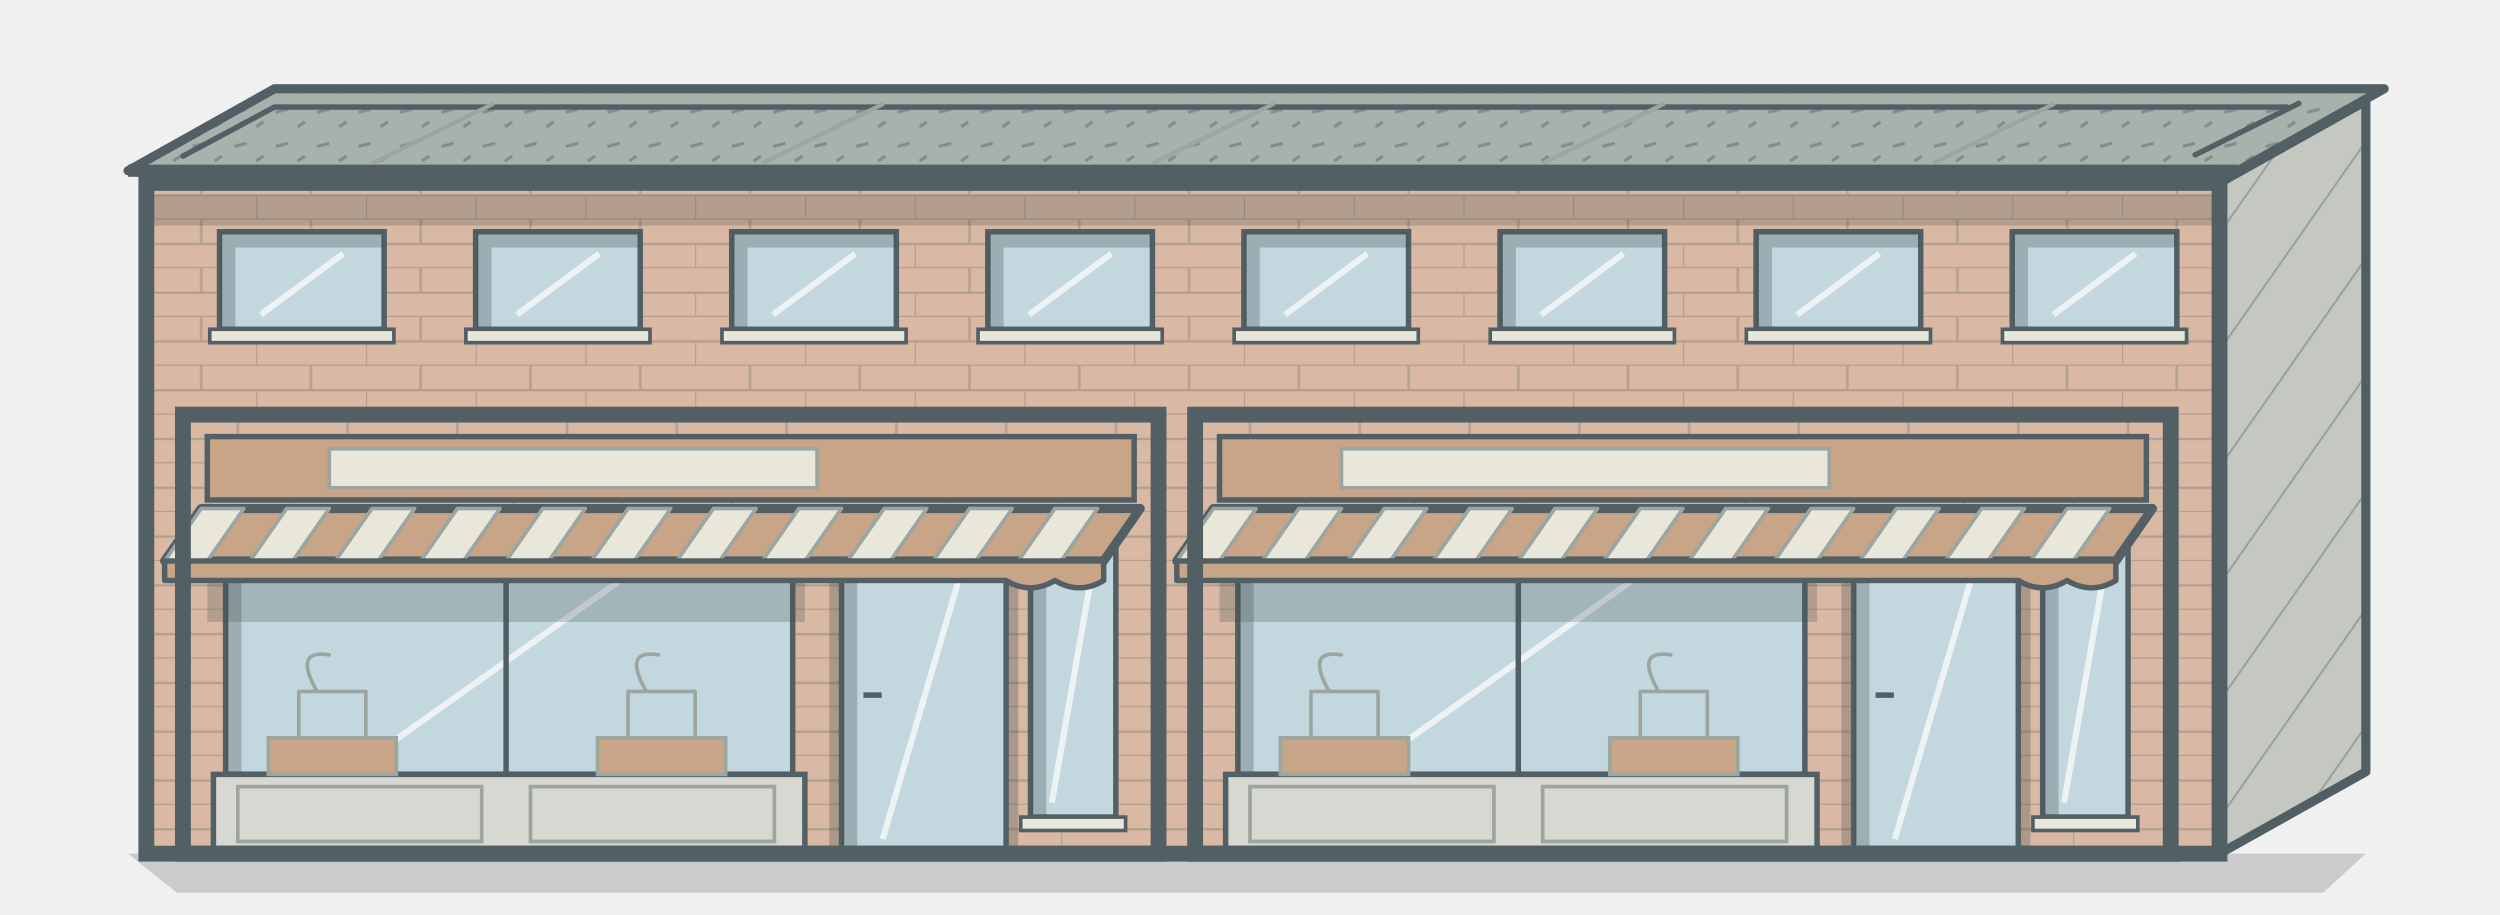
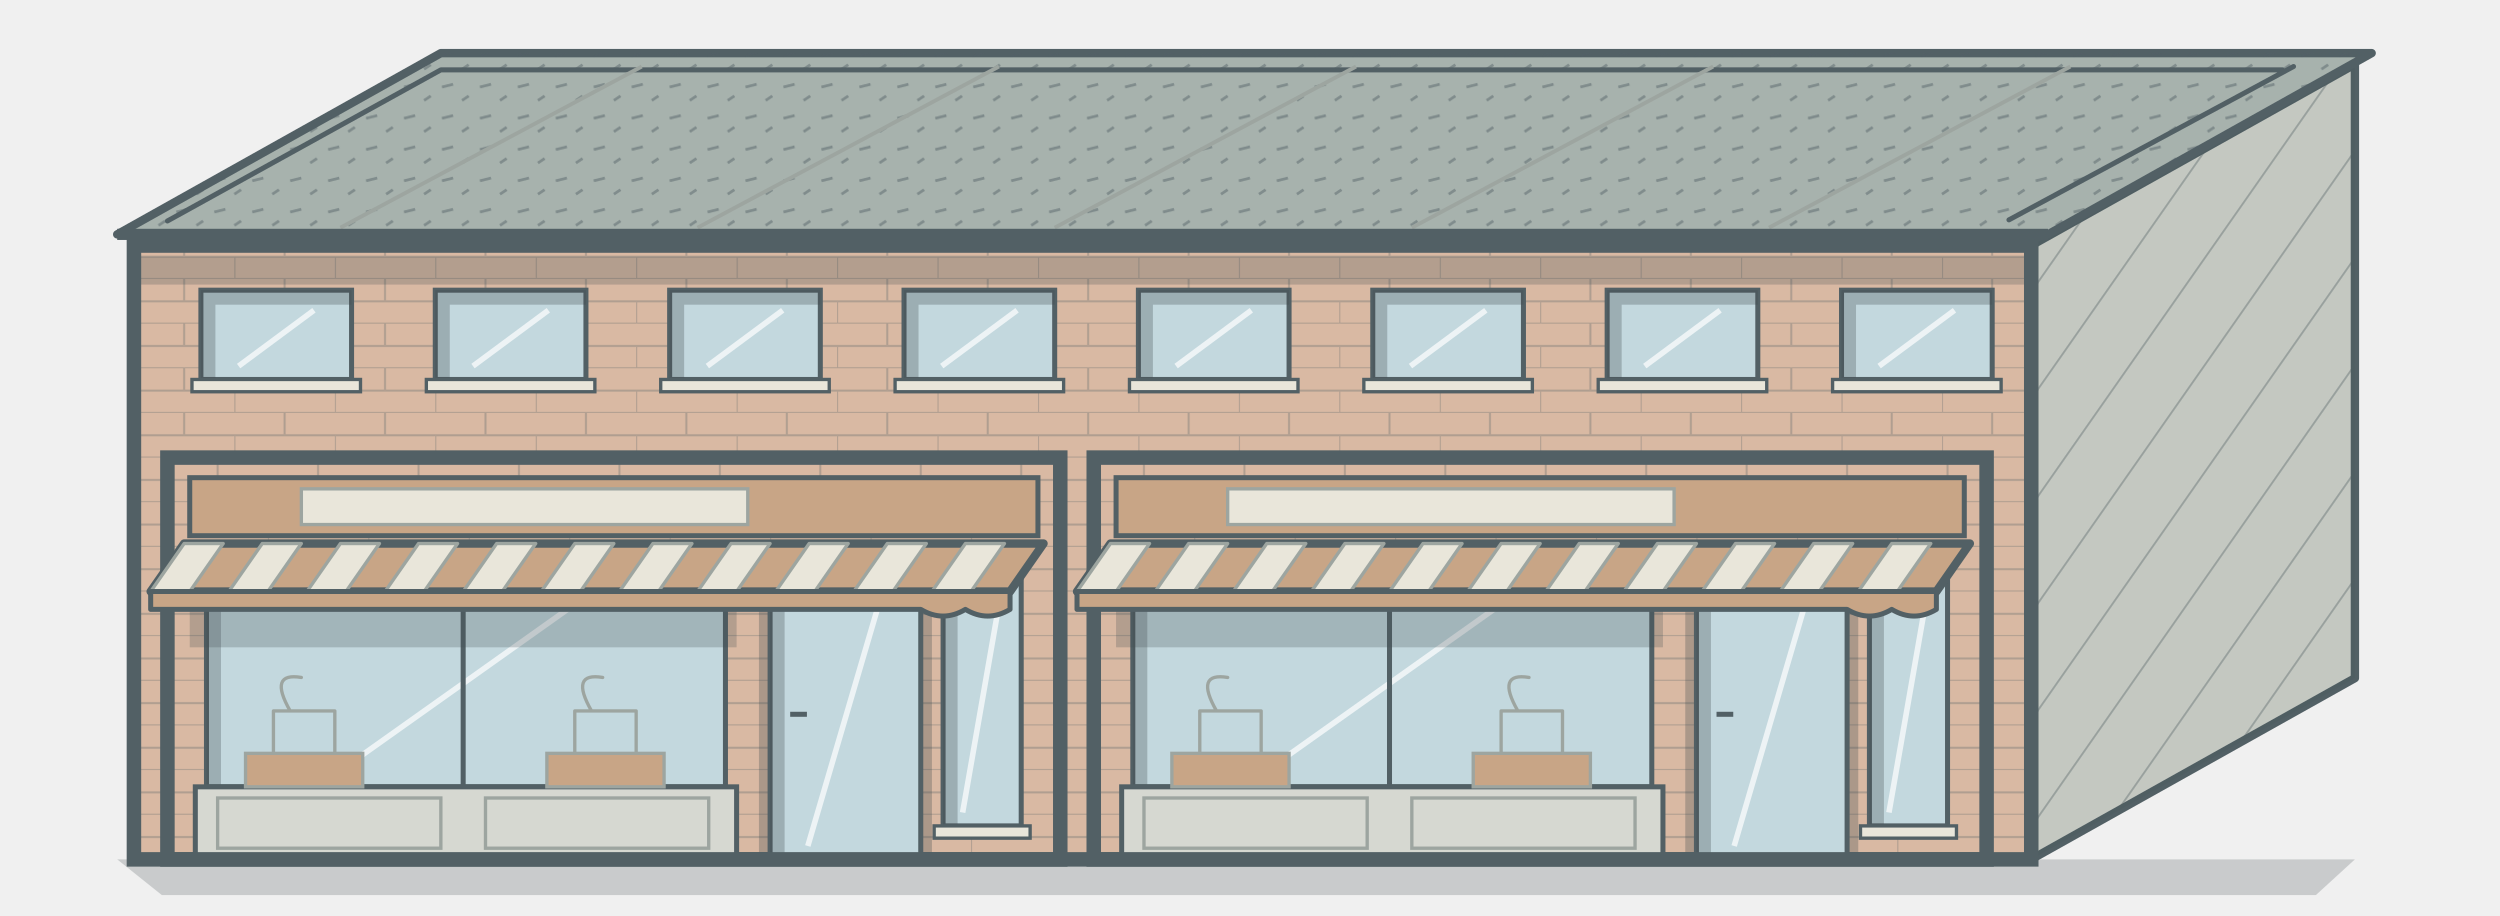
- <svg xmlns="http://www.w3.org/2000/svg" viewBox="-1.2 -7 20.5 7.5" role="img" aria-label="retail podium · illustrative template">
+ <svg xmlns="http://www.w3.org/2000/svg" viewBox="-1.2 -7.7 22.4 8.2" role="img" aria-label="retail podium · illustrative template">
  <defs>
    <linearGradient id="podium-retail-watercolour-wash" x1="0" y1="0" x2="1" y2=".5">
      <stop stop-color="#fffdf1" stop-opacity=".8" />
      <stop offset=".45" stop-color="#b6c5c5" stop-opacity=".05" />
      <stop offset="1" stop-color="#8b9c90" stop-opacity=".45" />
    </linearGradient>
    <linearGradient id="podium-retail-watercolour-leaf-wash" x1="0" y1="0" x2=".8" y2="1">
      <stop stop-color="#faf8f1" stop-opacity=".28" />
      <stop offset=".5" stop-color="#6c8261" stop-opacity=".02" />
      <stop offset="1" stop-color="#6c8261" stop-opacity=".25" />
    </linearGradient>
    <linearGradient id="podium-retail-watercolour-lamp-glow" x1="0" y1="0" x2="0" y2="1">
      <stop stop-color="#f4d477" stop-opacity=".06" />
      <stop offset=".4" stop-color="#f1d589" stop-opacity=".17" />
      <stop offset="1" stop-color="#f1d589" stop-opacity="0" />
    </linearGradient>
    <filter id="podium-retail-watercolour-soft-glow" x="-50%" y="-15%" width="200%" height="140%">
      <feGaussianBlur stdDeviation=".16" />
    </filter>
    <pattern id="podium-retail-watercolour-hatch" width=".55" height=".55" patternUnits="userSpaceOnUse" patternTransform="rotate(35)">
      <path d="M0,0 V.55" stroke="#526065" stroke-width=".035" opacity=".35" />
    </pattern>
    <pattern id="podium-retail-watercolour-roof-hatch" width=".34" height=".28" patternUnits="userSpaceOnUse">
      <path d="M.04,.08 l.1,-.025 M.22,.2 l.06,-.04" stroke="#526065" stroke-width=".025" opacity=".45" />
    </pattern>
    <pattern id="podium-retail-watercolour-brick" width=".9" height=".4" patternUnits="userSpaceOnUse">
      <path d="M0,.2 H.9 M0,.4 H.9 M.45,0 V.2 M0,.2 V.4" stroke="#526065" stroke-width=".02" opacity=".28" />
    </pattern>
    <pattern id="podium-retail-watercolour-panel" width="2.6" height="3" patternUnits="userSpaceOnUse">
      <path d="M0,0 H2.6 M0,0 V3" stroke="#526065" stroke-width=".025" opacity=".16" />
    </pattern>
    <filter id="podium-retail-watercolour-grain" x="0" y="0" width="100%" height="100%">
      <feTurbulence type="fractalNoise" baseFrequency=".65" numOctaves="3" stitchTiles="stitch" />
      <feColorMatrix type="saturate" values="0" />
    </filter>
  </defs>
  <g data-feature="podium-retail">
-     <path d="M-.15,0 H18.2 l-.35,.32 H.25 Z" fill="#3f4a4e" stroke="none" stroke-width="0" stroke-linecap="round" stroke-linejoin="round" opacity=".22" />
-     <path d="M17,0 V-5.5 l1.2,-0.672 V-0.672 Z" fill="#d6d8d1" stroke="#526065" stroke-width="0.075" stroke-linecap="round" stroke-linejoin="round" />
-     <path d="M17,0 V-5.5 l1.2,-0.672 V-0.672 Z" fill="url(#podium-retail-watercolour-hatch)" stroke="none" stroke-width="0.075" stroke-linecap="round" stroke-linejoin="round" />
-     <path d="M17,0 V-5.5 l1.2,-0.672 V-0.672 Z" fill="#3f4a4e" stroke="none" stroke-width="0" stroke-linecap="round" stroke-linejoin="round" opacity=".12" />
+     <path d="M-.15,0 H19.9 l-.35,.32 H.25 Z" fill="#3f4a4e" stroke="none" stroke-width="0" stroke-linecap="round" stroke-linejoin="round" opacity=".22" />
+     <path d="M17,0 V-5.5 l2.9,-1.624 V-1.624 Z" fill="#d6d8d1" stroke="#526065" stroke-width="0.075" stroke-linecap="round" stroke-linejoin="round" />
+     <path d="M17,0 V-5.5 l2.9,-1.624 V-1.624 Z" fill="url(#podium-retail-watercolour-hatch)" stroke="none" stroke-width="0.075" stroke-linecap="round" stroke-linejoin="round" />
+     <path d="M17,0 V-5.5 l2.9,-1.624 V-1.624 Z" fill="#3f4a4e" stroke="none" stroke-width="0" stroke-linecap="round" stroke-linejoin="round" opacity=".12" />
    <rect x="0" y="-5.5" width="17" height="5.5" fill="#d9b9a3" stroke="none" stroke-width="0" />
    <rect x="0" y="-5.5" width="17" height="5.5" fill="url(#podium-retail-watercolour-brick)" stroke="none" stroke-width="0" />
    <g data-feature="closed-roof">
-       <path d="M-0.15,-5.6 l1.2,-0.672 h17.3 l-1.2,0.672 Z" fill="#a7b2ad" stroke="#526065" stroke-width="0.075" stroke-linecap="round" stroke-linejoin="round" />
-       <path d="M-0.15,-5.6 l1.2,-0.672 h17.3 l-1.2,0.672 Z" fill="url(#podium-retail-watercolour-roof-hatch)" stroke="none" stroke-width="0.075" stroke-linecap="round" stroke-linejoin="round" />
-       <path d="M0.3,-5.72 l0.75,-0.402 h16.5 M16.8,-5.73 l0.85,-0.422" fill="none" stroke="#526065" stroke-width="0.045" stroke-linecap="round" stroke-linejoin="round" />
-       <line x1="1.85" y1="-5.66" x2="2.85" y2="-6.152" stroke="#9da5a0" stroke-width="0.035" />
-       <line x1="5.05" y1="-5.66" x2="6.05" y2="-6.152" stroke="#9da5a0" stroke-width="0.035" />
-       <line x1="8.25" y1="-5.66" x2="9.25" y2="-6.152" stroke="#9da5a0" stroke-width="0.035" />
-       <line x1="11.45" y1="-5.66" x2="12.45" y2="-6.152" stroke="#9da5a0" stroke-width="0.035" />
-       <line x1="14.65" y1="-5.66" x2="15.65" y2="-6.152" stroke="#9da5a0" stroke-width="0.035" />
+       <path d="M-0.15,-5.6 l2.9,-1.624 h17.3 l-2.9,1.624 Z" fill="#a7b2ad" stroke="#526065" stroke-width="0.075" stroke-linecap="round" stroke-linejoin="round" />
+       <path d="M-0.15,-5.6 l2.9,-1.624 h17.3 l-2.9,1.624 Z" fill="url(#podium-retail-watercolour-roof-hatch)" stroke="none" stroke-width="0.075" stroke-linecap="round" stroke-linejoin="round" />
+       <path d="M0.3,-5.72 l2.45,-1.354 h16.5 M16.8,-5.73 l2.55,-1.374" fill="none" stroke="#526065" stroke-width="0.045" stroke-linecap="round" stroke-linejoin="round" />
+       <line x1="1.85" y1="-5.66" x2="4.55" y2="-7.104" stroke="#9da5a0" stroke-width="0.035" />
+       <line x1="5.05" y1="-5.66" x2="7.75" y2="-7.104" stroke="#9da5a0" stroke-width="0.035" />
+       <line x1="8.25" y1="-5.66" x2="10.95" y2="-7.104" stroke="#9da5a0" stroke-width="0.035" />
+       <line x1="11.45" y1="-5.66" x2="14.15" y2="-7.104" stroke="#9da5a0" stroke-width="0.035" />
+       <line x1="14.65" y1="-5.66" x2="17.35" y2="-7.104" stroke="#9da5a0" stroke-width="0.035" />
      <line x1="-0.15" y1="-5.6" x2="17.15" y2="-5.6" stroke="#526065" stroke-width="0.1" />
    </g>
    <rect x="0" y="-5.4" width="17" height="0.25" fill="#3f4a4e" stroke="none" stroke-width="0" opacity="0.25" />
    <g transform="translate(.3)">
      <rect x="0" y="-3.6" width="8" height="3.6" fill="#d9b9a3" stroke="none" stroke-width="0" />
      <rect x="0" y="-3.6" width="8" height="3.6" fill="url(#podium-retail-watercolour-brick)" stroke="none" stroke-width="0" />
+       <rect x="0" y="-3.6" width="8" height="3.6" fill="none" stroke="#526065" stroke-width="0.13" />
      <rect x="0.2" y="-3.42" width="7.6" height="0.52" fill="#c8a586" stroke="#526065" stroke-width="0.045" />
      <rect x="1.2" y="-3.32" width="4" height="0.32" fill="#e9e6da" stroke="#9da5a0" stroke-width="0.03" />
      <rect x="0.35" y="-2.6" width="4.65" height="1.95" fill="#c3d8de" stroke="#526065" stroke-width="0.045" />
      <path d="M0.35,-2.6 h4.65 v.13 h-4.52 V-0.65 h-.13 Z" fill="#3f4a4e" stroke="none" stroke-width="0" stroke-linecap="round" stroke-linejoin="round" opacity=".3" />
      <line x1="1.513" y1="-0.77" x2="3.838" y2="-2.42" stroke="#ffffff" stroke-width="0.05" opacity=".7" />
      <rect x="0.27" y="-0.65" width="4.81" height="0.11" fill="#e9e6da" stroke="#526065" stroke-width="0.03" />
      <line x1="2.65" y1="-2.6" x2="2.65" y2="-0.65" stroke="#526065" stroke-width="0.045" />
      <rect x="0.25" y="-0.65" width="4.85" height="0.65" fill="#d6d8d1" stroke="#526065" stroke-width="0.045" />
      <rect x="0.45" y="-0.55" width="2" height="0.45" fill="none" stroke="#9da5a0" stroke-width="0.03" />
      <rect x="2.85" y="-0.55" width="2" height="0.45" fill="none" stroke="#9da5a0" stroke-width="0.03" />
      <rect x="5.3" y="-2.7" width="1.55" height="2.7" fill="#3f4a4e" stroke="none" stroke-width="0" opacity=".3" />
      <rect x="5.4" y="-2.6" width="1.35" height="2.6" fill="#c3d8de" stroke="#526065" stroke-width="0.045" />
      <path d="M5.4,-2.6 h1.35 v.13 h-1.22 V0 h-.13 Z" fill="#3f4a4e" stroke="none" stroke-width="0" stroke-linecap="round" stroke-linejoin="round" opacity=".3" />
      <line x1="5.738" y1="-0.12" x2="6.413" y2="-2.42" stroke="#ffffff" stroke-width="0.05" opacity=".7" />
      <line x1="5.58" y1="-1.3" x2="5.73" y2="-1.3" stroke="#526065" stroke-width="0.045" />
      <rect x="6.95" y="-2.6" width="0.7" height="2.3" fill="#c3d8de" stroke="#526065" stroke-width="0.045" />
      <path d="M6.95,-2.6 h0.7 v.13 h-0.57 V-0.3 h-.13 Z" fill="#3f4a4e" stroke="none" stroke-width="0" stroke-linecap="round" stroke-linejoin="round" opacity=".3" />
      <line x1="7.125" y1="-0.42" x2="7.475" y2="-2.42" stroke="#ffffff" stroke-width="0.05" opacity=".7" />
      <rect x="6.87" y="-0.3" width="0.86" height="0.11" fill="#e9e6da" stroke="#526065" stroke-width="0.03" />
      <rect x="0.2" y="-2.35" width="4.9" height="0.45" fill="#3f4a4e" stroke="none" stroke-width="0" opacity="0.25" />
      <path d="M.15,-2.83 H7.85 l-.3,.43 H-.15Z" fill="#c8a586" stroke="#526065" stroke-width="0.075" stroke-linecap="round" stroke-linejoin="round" />
      <path d="M0.15,-2.83 h.35 l-.3,.43 h-.35Z" fill="#e9e6da" stroke="#9da5a0" stroke-width="0.03" stroke-linecap="round" stroke-linejoin="round" />
      <path d="M0.85,-2.83 h.35 l-.3,.43 h-.35Z" fill="#e9e6da" stroke="#9da5a0" stroke-width="0.03" stroke-linecap="round" stroke-linejoin="round" />
      <path d="M1.55,-2.83 h.35 l-.3,.43 h-.35Z" fill="#e9e6da" stroke="#9da5a0" stroke-width="0.03" stroke-linecap="round" stroke-linejoin="round" />
      <path d="M2.25,-2.83 h.35 l-.3,.43 h-.35Z" fill="#e9e6da" stroke="#9da5a0" stroke-width="0.03" stroke-linecap="round" stroke-linejoin="round" />
      <path d="M2.95,-2.83 h.35 l-.3,.43 h-.35Z" fill="#e9e6da" stroke="#9da5a0" stroke-width="0.03" stroke-linecap="round" stroke-linejoin="round" />
      <path d="M3.65,-2.83 h.35 l-.3,.43 h-.35Z" fill="#e9e6da" stroke="#9da5a0" stroke-width="0.03" stroke-linecap="round" stroke-linejoin="round" />
      <path d="M4.35,-2.83 h.35 l-.3,.43 h-.35Z" fill="#e9e6da" stroke="#9da5a0" stroke-width="0.03" stroke-linecap="round" stroke-linejoin="round" />
      <path d="M5.05,-2.83 h.35 l-.3,.43 h-.35Z" fill="#e9e6da" stroke="#9da5a0" stroke-width="0.03" stroke-linecap="round" stroke-linejoin="round" />
      <path d="M5.75,-2.83 h.35 l-.3,.43 h-.35Z" fill="#e9e6da" stroke="#9da5a0" stroke-width="0.03" stroke-linecap="round" stroke-linejoin="round" />
      <path d="M6.45,-2.83 h.35 l-.3,.43 h-.35Z" fill="#e9e6da" stroke="#9da5a0" stroke-width="0.03" stroke-linecap="round" stroke-linejoin="round" />
      <path d="M7.15,-2.83 h.35 l-.3,.43 h-.35Z" fill="#e9e6da" stroke="#9da5a0" stroke-width="0.03" stroke-linecap="round" stroke-linejoin="round" />
      <path d="M-.15,-2.4 h7.7 v.16 q-.2,.12 -.4,0 q-.2,.12 -.4,0 H-.15Z" fill="#c8a586" stroke="#526065" stroke-width="0.045" stroke-linecap="round" stroke-linejoin="round" />
      <rect x="0.7" y="-0.95" width="1.05" height="0.3" fill="#c8a586" stroke="#9da5a0" stroke-width="0.03" />
      <path d="M0.95,-.95 v-.38 h.55 v.38 M1.1,-1.33 q-.2,-.35 .1,-.3" fill="none" stroke="#9da5a0" stroke-width="0.03" stroke-linecap="round" stroke-linejoin="round" />
      <rect x="3.4" y="-0.95" width="1.05" height="0.3" fill="#c8a586" stroke="#9da5a0" stroke-width="0.03" />
      <path d="M3.65,-.95 v-.38 h.55 v.38 M3.8,-1.33 q-.2,-.35 .1,-.3" fill="none" stroke="#9da5a0" stroke-width="0.03" stroke-linecap="round" stroke-linejoin="round" />
-       <rect x="0" y="-3.6" width="8" height="3.6" fill="none" stroke="#526065" stroke-width="0.13" />
    </g>
    <g transform="translate(8.6)">
      <rect x="0" y="-3.6" width="8" height="3.6" fill="#d9b9a3" stroke="none" stroke-width="0" />
      <rect x="0" y="-3.6" width="8" height="3.6" fill="url(#podium-retail-watercolour-brick)" stroke="none" stroke-width="0" />
+       <rect x="0" y="-3.6" width="8" height="3.6" fill="none" stroke="#526065" stroke-width="0.13" />
      <rect x="0.2" y="-3.42" width="7.6" height="0.52" fill="#c8a586" stroke="#526065" stroke-width="0.045" />
      <rect x="1.2" y="-3.32" width="4" height="0.32" fill="#e9e6da" stroke="#9da5a0" stroke-width="0.03" />
      <rect x="0.35" y="-2.6" width="4.65" height="1.95" fill="#c3d8de" stroke="#526065" stroke-width="0.045" />
      <path d="M0.35,-2.6 h4.65 v.13 h-4.52 V-0.65 h-.13 Z" fill="#3f4a4e" stroke="none" stroke-width="0" stroke-linecap="round" stroke-linejoin="round" opacity=".3" />
      <line x1="1.513" y1="-0.77" x2="3.838" y2="-2.42" stroke="#ffffff" stroke-width="0.05" opacity=".7" />
      <rect x="0.27" y="-0.65" width="4.81" height="0.11" fill="#e9e6da" stroke="#526065" stroke-width="0.03" />
      <line x1="2.65" y1="-2.6" x2="2.65" y2="-0.65" stroke="#526065" stroke-width="0.045" />
      <rect x="0.25" y="-0.65" width="4.85" height="0.65" fill="#d6d8d1" stroke="#526065" stroke-width="0.045" />
      <rect x="0.45" y="-0.55" width="2" height="0.45" fill="none" stroke="#9da5a0" stroke-width="0.03" />
      <rect x="2.85" y="-0.55" width="2" height="0.45" fill="none" stroke="#9da5a0" stroke-width="0.03" />
      <rect x="5.3" y="-2.7" width="1.55" height="2.7" fill="#3f4a4e" stroke="none" stroke-width="0" opacity=".3" />
      <rect x="5.4" y="-2.6" width="1.35" height="2.6" fill="#c3d8de" stroke="#526065" stroke-width="0.045" />
      <path d="M5.4,-2.6 h1.35 v.13 h-1.22 V0 h-.13 Z" fill="#3f4a4e" stroke="none" stroke-width="0" stroke-linecap="round" stroke-linejoin="round" opacity=".3" />
      <line x1="5.738" y1="-0.12" x2="6.413" y2="-2.42" stroke="#ffffff" stroke-width="0.05" opacity=".7" />
      <line x1="5.58" y1="-1.3" x2="5.73" y2="-1.3" stroke="#526065" stroke-width="0.045" />
      <rect x="6.95" y="-2.6" width="0.7" height="2.3" fill="#c3d8de" stroke="#526065" stroke-width="0.045" />
      <path d="M6.95,-2.6 h0.7 v.13 h-0.57 V-0.3 h-.13 Z" fill="#3f4a4e" stroke="none" stroke-width="0" stroke-linecap="round" stroke-linejoin="round" opacity=".3" />
      <line x1="7.125" y1="-0.42" x2="7.475" y2="-2.42" stroke="#ffffff" stroke-width="0.05" opacity=".7" />
      <rect x="6.87" y="-0.3" width="0.86" height="0.11" fill="#e9e6da" stroke="#526065" stroke-width="0.03" />
      <rect x="0.2" y="-2.35" width="4.9" height="0.45" fill="#3f4a4e" stroke="none" stroke-width="0" opacity="0.25" />
      <path d="M.15,-2.83 H7.85 l-.3,.43 H-.15Z" fill="#c8a586" stroke="#526065" stroke-width="0.075" stroke-linecap="round" stroke-linejoin="round" />
      <path d="M0.15,-2.83 h.35 l-.3,.43 h-.35Z" fill="#e9e6da" stroke="#9da5a0" stroke-width="0.03" stroke-linecap="round" stroke-linejoin="round" />
      <path d="M0.85,-2.83 h.35 l-.3,.43 h-.35Z" fill="#e9e6da" stroke="#9da5a0" stroke-width="0.03" stroke-linecap="round" stroke-linejoin="round" />
      <path d="M1.55,-2.83 h.35 l-.3,.43 h-.35Z" fill="#e9e6da" stroke="#9da5a0" stroke-width="0.03" stroke-linecap="round" stroke-linejoin="round" />
      <path d="M2.25,-2.83 h.35 l-.3,.43 h-.35Z" fill="#e9e6da" stroke="#9da5a0" stroke-width="0.03" stroke-linecap="round" stroke-linejoin="round" />
      <path d="M2.95,-2.83 h.35 l-.3,.43 h-.35Z" fill="#e9e6da" stroke="#9da5a0" stroke-width="0.03" stroke-linecap="round" stroke-linejoin="round" />
      <path d="M3.65,-2.83 h.35 l-.3,.43 h-.35Z" fill="#e9e6da" stroke="#9da5a0" stroke-width="0.03" stroke-linecap="round" stroke-linejoin="round" />
      <path d="M4.35,-2.83 h.35 l-.3,.43 h-.35Z" fill="#e9e6da" stroke="#9da5a0" stroke-width="0.03" stroke-linecap="round" stroke-linejoin="round" />
      <path d="M5.05,-2.83 h.35 l-.3,.43 h-.35Z" fill="#e9e6da" stroke="#9da5a0" stroke-width="0.03" stroke-linecap="round" stroke-linejoin="round" />
      <path d="M5.75,-2.83 h.35 l-.3,.43 h-.35Z" fill="#e9e6da" stroke="#9da5a0" stroke-width="0.03" stroke-linecap="round" stroke-linejoin="round" />
      <path d="M6.45,-2.83 h.35 l-.3,.43 h-.35Z" fill="#e9e6da" stroke="#9da5a0" stroke-width="0.03" stroke-linecap="round" stroke-linejoin="round" />
      <path d="M7.15,-2.83 h.35 l-.3,.43 h-.35Z" fill="#e9e6da" stroke="#9da5a0" stroke-width="0.03" stroke-linecap="round" stroke-linejoin="round" />
      <path d="M-.15,-2.4 h7.7 v.16 q-.2,.12 -.4,0 q-.2,.12 -.4,0 H-.15Z" fill="#c8a586" stroke="#526065" stroke-width="0.045" stroke-linecap="round" stroke-linejoin="round" />
      <rect x="0.7" y="-0.95" width="1.05" height="0.3" fill="#c8a586" stroke="#9da5a0" stroke-width="0.03" />
      <path d="M0.95,-.95 v-.38 h.55 v.38 M1.1,-1.33 q-.2,-.35 .1,-.3" fill="none" stroke="#9da5a0" stroke-width="0.03" stroke-linecap="round" stroke-linejoin="round" />
      <rect x="3.4" y="-0.95" width="1.05" height="0.3" fill="#c8a586" stroke="#9da5a0" stroke-width="0.03" />
      <path d="M3.65,-.95 v-.38 h.55 v.38 M3.8,-1.33 q-.2,-.35 .1,-.3" fill="none" stroke="#9da5a0" stroke-width="0.03" stroke-linecap="round" stroke-linejoin="round" />
-       <rect x="0" y="-3.6" width="8" height="3.6" fill="none" stroke="#526065" stroke-width="0.13" />
    </g>
    <rect x="0.6" y="-5.1" width="1.35" height="0.8" fill="#c3d8de" stroke="#526065" stroke-width="0.045" />
    <path d="M0.6,-5.1 h1.35 v.13 h-1.22 V-4.3 h-.13 Z" fill="#3f4a4e" stroke="none" stroke-width="0" stroke-linecap="round" stroke-linejoin="round" opacity=".3" />
    <line x1="0.938" y1="-4.42" x2="1.613" y2="-4.92" stroke="#ffffff" stroke-width="0.05" opacity=".7" />
    <rect x="0.52" y="-4.3" width="1.51" height="0.11" fill="#e9e6da" stroke="#526065" stroke-width="0.03" />
    <rect x="2.7" y="-5.1" width="1.35" height="0.8" fill="#c3d8de" stroke="#526065" stroke-width="0.045" />
    <path d="M2.7,-5.1 h1.35 v.13 h-1.22 V-4.3 h-.13 Z" fill="#3f4a4e" stroke="none" stroke-width="0" stroke-linecap="round" stroke-linejoin="round" opacity=".3" />
    <line x1="3.038" y1="-4.42" x2="3.713" y2="-4.92" stroke="#ffffff" stroke-width="0.05" opacity=".7" />
    <rect x="2.62" y="-4.3" width="1.51" height="0.11" fill="#e9e6da" stroke="#526065" stroke-width="0.03" />
    <rect x="4.8" y="-5.1" width="1.35" height="0.8" fill="#c3d8de" stroke="#526065" stroke-width="0.045" />
    <path d="M4.8,-5.1 h1.35 v.13 h-1.22 V-4.3 h-.13 Z" fill="#3f4a4e" stroke="none" stroke-width="0" stroke-linecap="round" stroke-linejoin="round" opacity=".3" />
    <line x1="5.138" y1="-4.42" x2="5.813" y2="-4.92" stroke="#ffffff" stroke-width="0.05" opacity=".7" />
    <rect x="4.72" y="-4.3" width="1.51" height="0.11" fill="#e9e6da" stroke="#526065" stroke-width="0.03" />
    <rect x="6.9" y="-5.1" width="1.35" height="0.8" fill="#c3d8de" stroke="#526065" stroke-width="0.045" />
    <path d="M6.9,-5.1 h1.35 v.13 h-1.22 V-4.3 h-.13 Z" fill="#3f4a4e" stroke="none" stroke-width="0" stroke-linecap="round" stroke-linejoin="round" opacity=".3" />
    <line x1="7.238" y1="-4.42" x2="7.913" y2="-4.92" stroke="#ffffff" stroke-width="0.05" opacity=".7" />
    <rect x="6.82" y="-4.3" width="1.51" height="0.11" fill="#e9e6da" stroke="#526065" stroke-width="0.03" />
    <rect x="9" y="-5.1" width="1.35" height="0.8" fill="#c3d8de" stroke="#526065" stroke-width="0.045" />
    <path d="M9,-5.1 h1.35 v.13 h-1.22 V-4.3 h-.13 Z" fill="#3f4a4e" stroke="none" stroke-width="0" stroke-linecap="round" stroke-linejoin="round" opacity=".3" />
    <line x1="9.338" y1="-4.42" x2="10.012" y2="-4.92" stroke="#ffffff" stroke-width="0.05" opacity=".7" />
    <rect x="8.92" y="-4.3" width="1.51" height="0.11" fill="#e9e6da" stroke="#526065" stroke-width="0.03" />
    <rect x="11.1" y="-5.1" width="1.35" height="0.8" fill="#c3d8de" stroke="#526065" stroke-width="0.045" />
    <path d="M11.1,-5.1 h1.35 v.13 h-1.22 V-4.3 h-.13 Z" fill="#3f4a4e" stroke="none" stroke-width="0" stroke-linecap="round" stroke-linejoin="round" opacity=".3" />
    <line x1="11.438" y1="-4.42" x2="12.113" y2="-4.92" stroke="#ffffff" stroke-width="0.05" opacity=".7" />
    <rect x="11.02" y="-4.3" width="1.51" height="0.11" fill="#e9e6da" stroke="#526065" stroke-width="0.03" />
    <rect x="13.2" y="-5.1" width="1.35" height="0.8" fill="#c3d8de" stroke="#526065" stroke-width="0.045" />
    <path d="M13.2,-5.1 h1.35 v.13 h-1.22 V-4.3 h-.13 Z" fill="#3f4a4e" stroke="none" stroke-width="0" stroke-linecap="round" stroke-linejoin="round" opacity=".3" />
    <line x1="13.537" y1="-4.42" x2="14.212" y2="-4.92" stroke="#ffffff" stroke-width="0.05" opacity=".7" />
    <rect x="13.12" y="-4.3" width="1.51" height="0.11" fill="#e9e6da" stroke="#526065" stroke-width="0.03" />
    <rect x="15.3" y="-5.1" width="1.35" height="0.8" fill="#c3d8de" stroke="#526065" stroke-width="0.045" />
    <path d="M15.3,-5.1 h1.35 v.13 h-1.22 V-4.3 h-.13 Z" fill="#3f4a4e" stroke="none" stroke-width="0" stroke-linecap="round" stroke-linejoin="round" opacity=".3" />
    <line x1="15.637" y1="-4.42" x2="16.312" y2="-4.92" stroke="#ffffff" stroke-width="0.05" opacity=".7" />
    <rect x="15.22" y="-4.3" width="1.51" height="0.11" fill="#e9e6da" stroke="#526065" stroke-width="0.03" />
    <rect x="0" y="-5.5" width="17" height="5.5" fill="none" stroke="#526065" stroke-width="0.13" />
  </g>
</svg>
